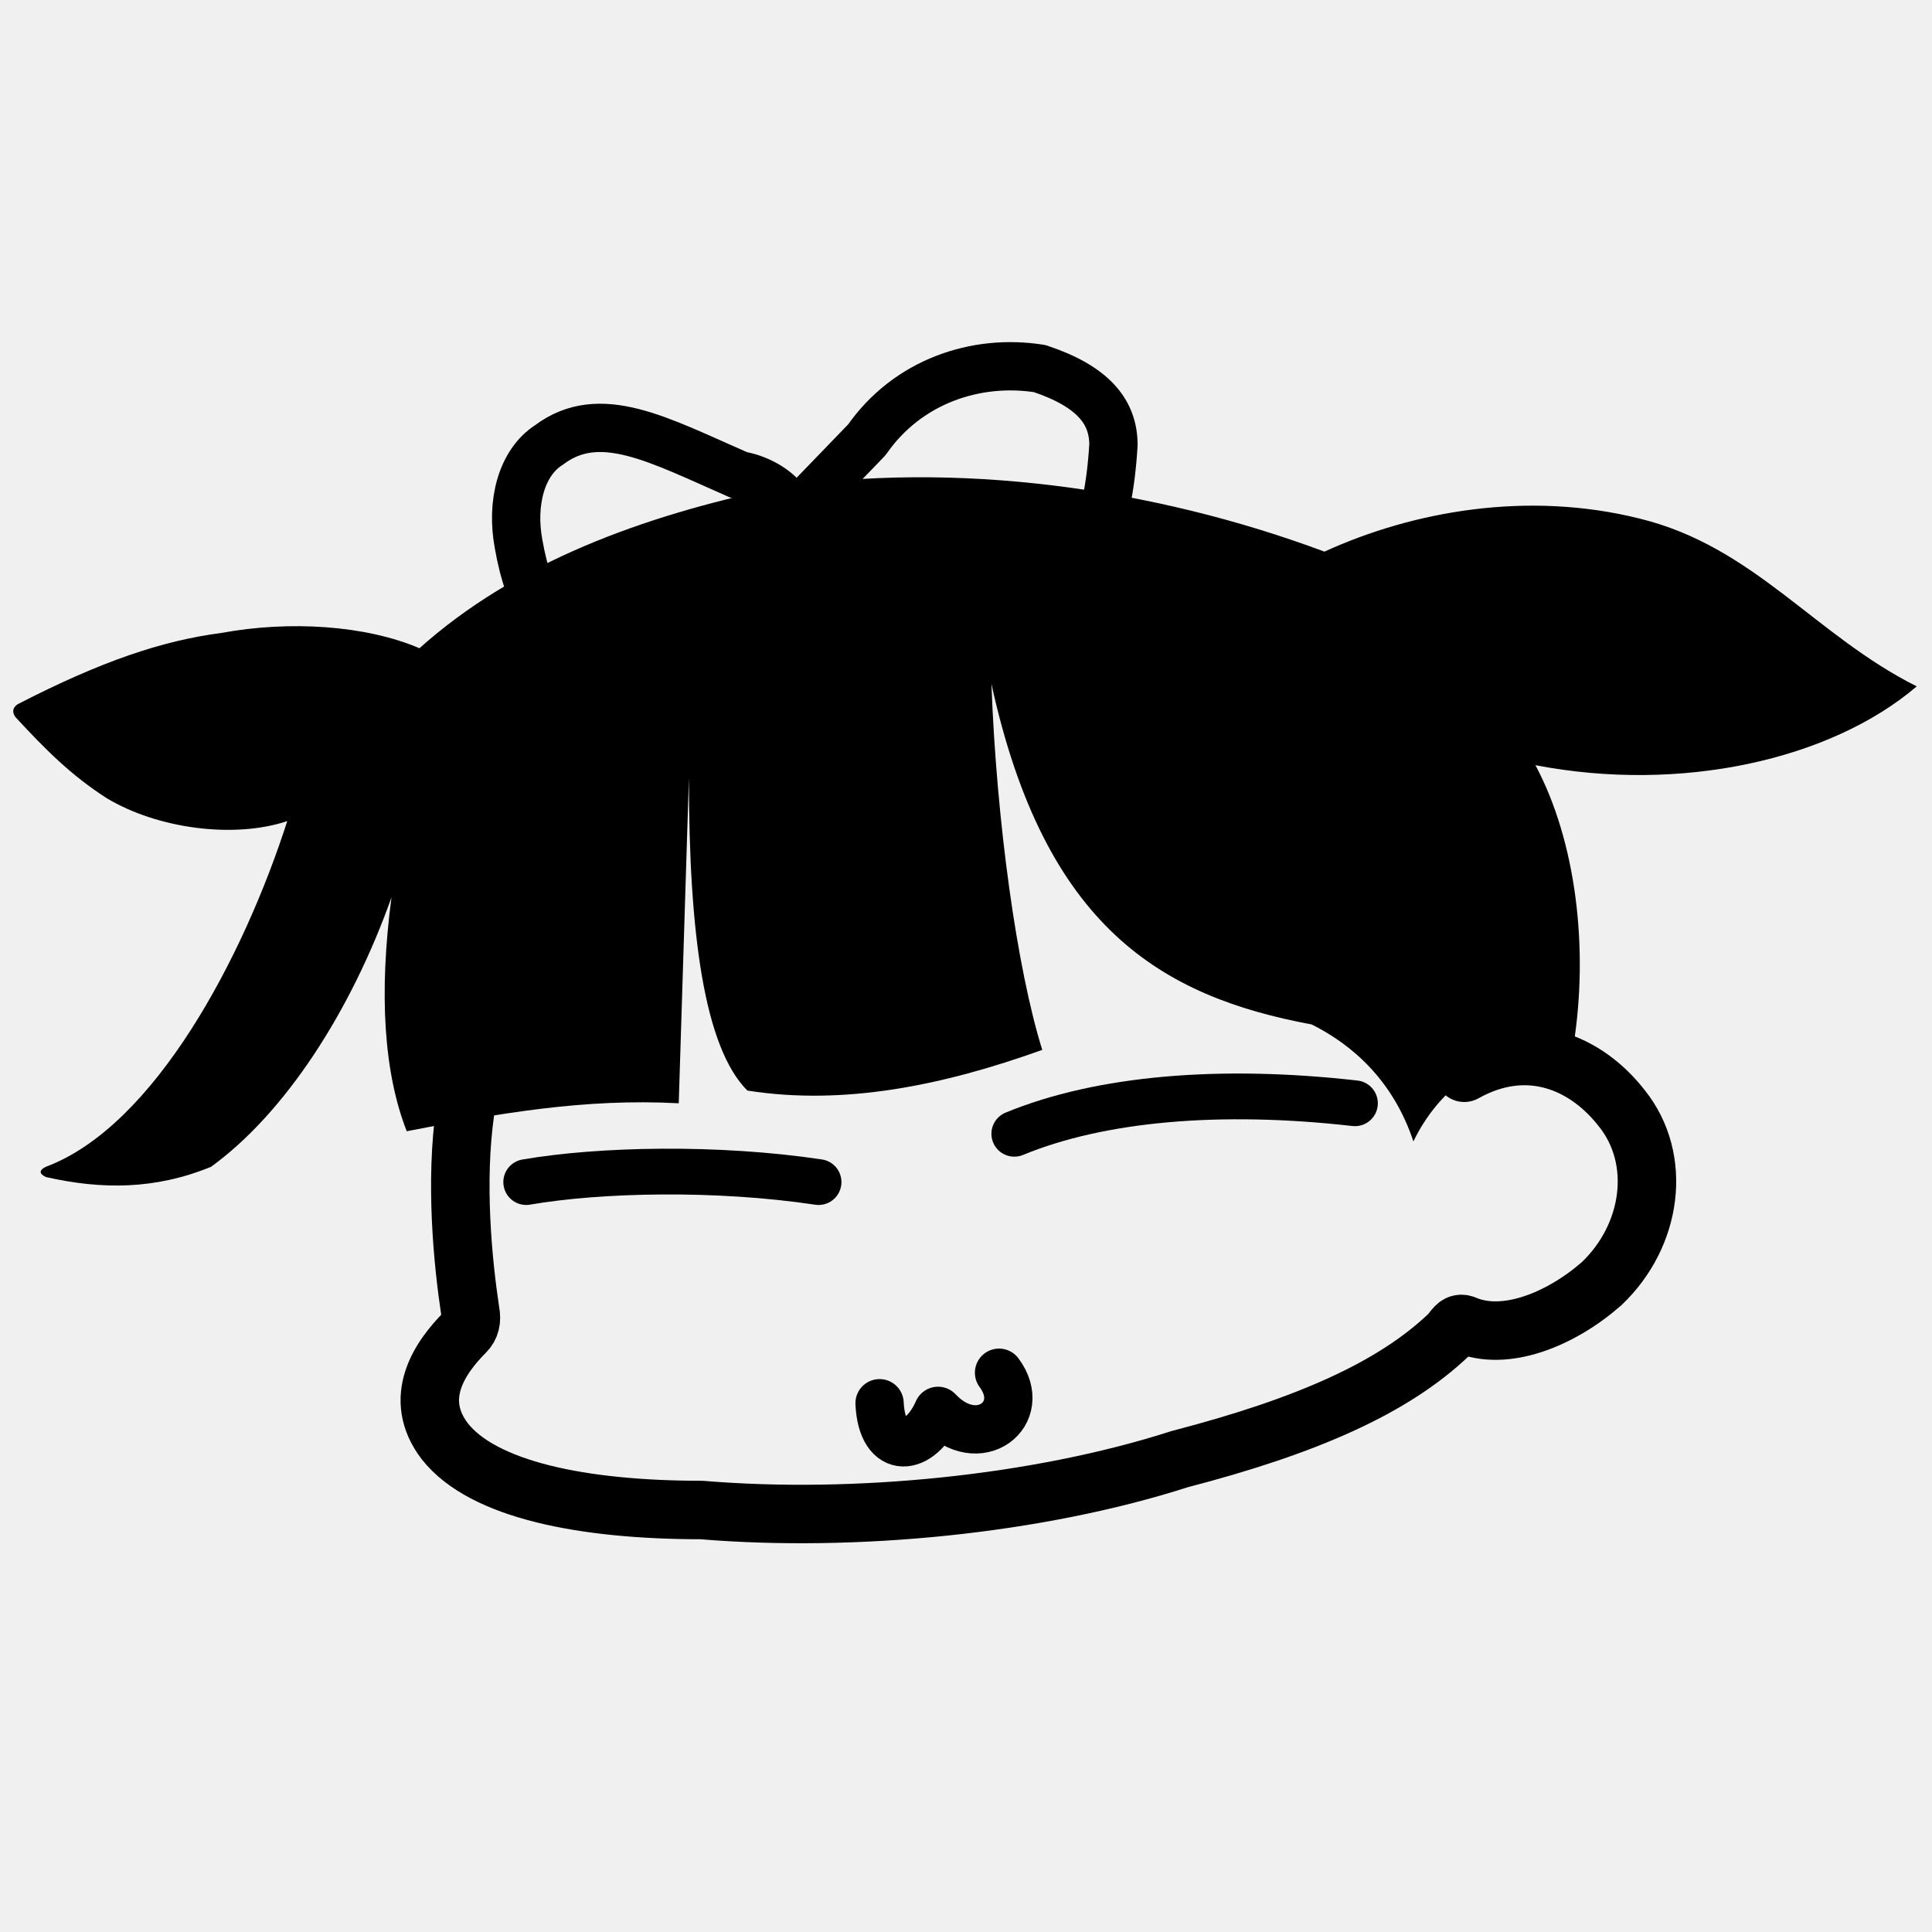
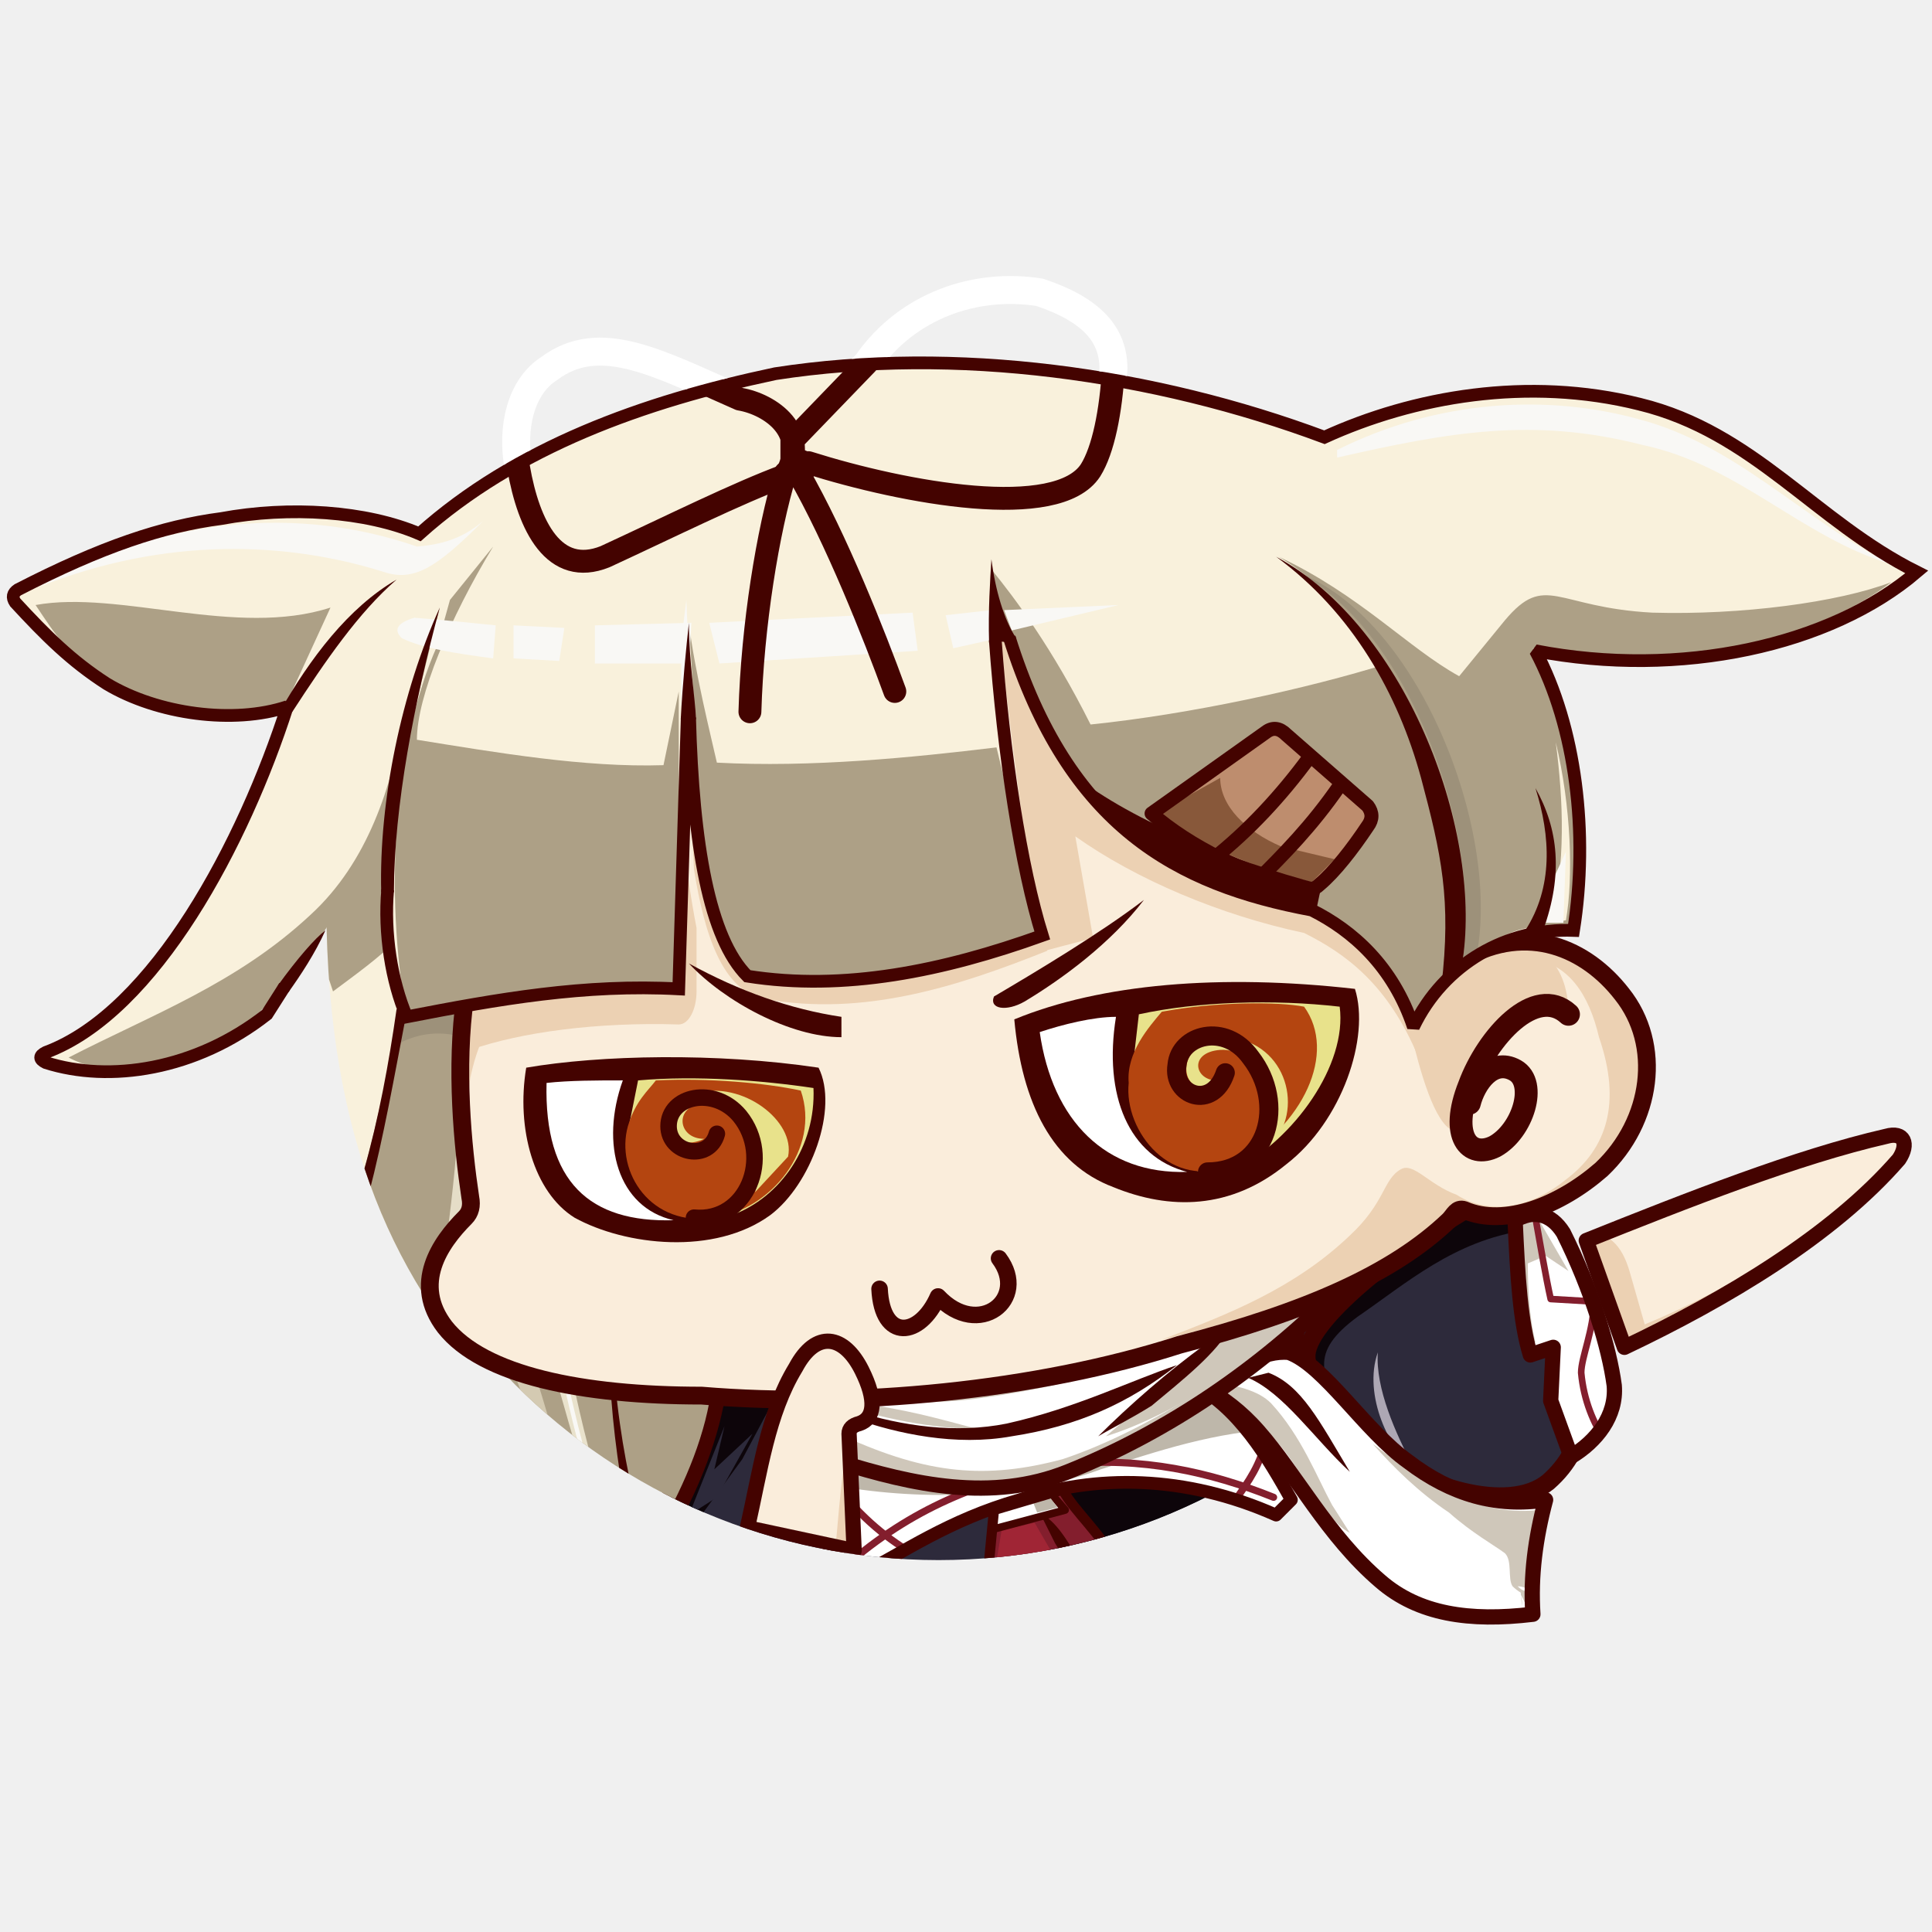
- <svg xmlns="http://www.w3.org/2000/svg" width="40" height="40" viewBox="0 80 760 510">
-   <g fill="none" stroke="#000" stroke-linecap="round" stroke-linejoin="round">
-     <path d="M180 260C255 190 395 185 490 240C530 274 555 345 576 377C601 363 624 373 638 391C654 411 650 441 630 460C614 474 592 483 576 476C573 475 572 478 570 480C548 501 514 516 464 529C408 547 336 554 276 549C229 549 190 541 175 522C162 505 173 489 183 479Q186 476 185 471C182 451 179 420 183 392Z" stroke-width="23" />
-     <path d="M207 420C236 415 282 414 322 420" stroke-width="18" />
-     <path d="M399 401C433 387 480 383 533 389" stroke-width="18" />
-     <path d="M346 507C347 528 362 526 369 510C385 527 405 511 393 495" stroke-width="19" />
-   </g>
-   <path d="M7 232C40 215 64 207 87 204C114 199 144 201 165 210C203 176 253 158 305 147C376 136 454 147 521 172C556 156 601 148 645 159C690 170 714 205 754 225C720 254 661 267 604 256C620 286 625 328 619 366C593 365 568 379 556 404C548 380 532 366 516 358C457 347 411 320 390 224C392 278 400 336 410 368C371 382 332 390 294 384C277 367 271 322 271 261L267 389C230 387 196 393 160 400C151 377 149 346 154 308C138 353 112 393 83 414C61 423 40 423 18 418Q14 416 18 414C61 398 96 331 113 278C92 285 62 281 42 269C28 260 18 250 6 237Q4 234 7 232Z" fill="#000" />
-   <g transform="translate(0 -15)" fill="none" stroke="#000" stroke-width="19" stroke-linecap="round" stroke-linejoin="round">
-     <path d="M309 187C319 170 303 159 291 157C259 143 236 130 216 145C205 152 201 168 204 184C208 207 218 227 238 219C264 207 290 194 309 187ZM313 172L341 143C357 120 384 111 409 115C430 122 438 132 438 145C437 162 434 177 429 185C416 205 356 194 318 182" />
-     <path d="M309 186C302 209 296 246 295 280M314 186C329 212 344 250 352 272" />
+ <svg xmlns="http://www.w3.org/2000/svg" viewBox="0 0 760 760">
+   <defs>
+     <g id="bow-lines" fill="none" stroke-linejoin="round" stroke-linecap="round">
+       <path d="M309 187C319 170 303 159 291 157C259 143 236 130 216 145C205 152 201 168 204 184C208 207 218 227 238 219C264 207 290 194 309 187ZM313 172L341 143C357 120 384 111 409 115C430 122 438 132 438 145C437 162 434 177 429 185C416 205 356 194 318 182" />
+       <path d="M309 186C302 209 296 246 295 280M314 186C329 212 344 250 352 272" />
+     </g>
+     <mask id="bow-on-dark-frame" maskUnits="userSpaceOnUse" x="0" y="0" width="760" height="760">
+       <rect width="760" height="760" fill="#000" />
+       <circle cx="369.2" cy="378.2" r="336" fill="#fff" />
+       <use href="#hair-silhouette" fill="#000" stroke="#000" stroke-width="5" stroke-linejoin="round" />
+     </mask>
+     <path id="hair-contour" d="M112 388L105 399C77 421 43 426 18 418Q14 416 18 414C61 398 96 331 113 278C92 285 62 281 42 269C28 260 18 250 6 237Q4 234 7 232C40 215 64 207 87 204C114 199 144 201 165 210C203 176 253 158 305 147C376 136 454 147 521 172C556 156 601 148 645 159C690 170 714 205 754 225C720 254 661 267 604 256C620 286 625 328 619 366C593 365 568 379 556 404C548 380 532 366 516 358C462.9 348.1 420.33 325.24 397.038 250.783M391.521 251.739C394.778 296.969 401.7 341.44 410 368C371 382 332 390 294 384C279.04 369.04 272.598 332.397 271.268 282.248M270.34 282L267 389C230 387 196 393 160 400C154 386 151 367 152.5 350" />
+     <clipPath id="rear-hair-paint">
+       <path d="M131 300C121 408 140 474 176 523L206 541L209 419L210 280Z" />
+     </clipPath>
+     <path id="sleeve-fabric-silhouette" d="M580 474C597 470 604 480 609 493L619 529C626 549 625 569 609 583C593 596 558 584 543 571C528 558 514 542 514 534C513 520 550 491 580 474Z" />
+     <clipPath id="sleeve-fabric-paint">
+       <use href="#sleeve-fabric-silhouette" />
+     </clipPath>
+     <path id="torso-silhouette" d="M284 540C385 551 457 515 553 482L597 562L533 649L285 671L262 593Z" />
+     <clipPath id="torso-paint">
+       <use href="#torso-silhouette" />
+     </clipPath>
+     <path id="necktie-silhouette" d="M391 594L418 586C423 595 433 603 439 615L411 643L387 636Z" />
+     <clipPath id="necktie-paint">
+       <use href="#necktie-silhouette" />
+     </clipPath>
+     <path id="sailor-collar-silhouette" d="M327 564C367 575 407 574 443 558L468 544C487 553 499 574 508 590L502 596C466 580 431 580 401 590C373 598 355 611 339 619L326 609Z" />
+     <clipPath id="sailor-collar-paint">
+       <use href="#sailor-collar-silhouette" />
+     </clipPath>
+     <path id="raised-arm-silhouette" d="M624 488C664 472 707 455 742 447C749 445 751 450 747 456C721 486 679 511 639 530Z" />
+     <clipPath id="raised-arm-paint">
+       <use href="#raised-arm-silhouette" />
+     </clipPath>
+     <path id="sleeve-cuff-silhouette" d="M596 480C603 476 610 477 615 485C626 507 633 530 635 545C636 557 628 567 618 573L610 551L611 530L602 533C598 520 597 502 596 480Z" />
+     <clipPath id="sleeve-cuff-paint">
+       <use href="#sleeve-cuff-silhouette" />
+     </clipPath>
+     <path id="scarf-tail-silhouette" d="M474 546C486 538 497 531 507 532C521 537 537 563 554 575C571 588 589 593 608 590C604 605 602 620 603 635C578 638 558 635 543 622C522 604 510 580 495 563C488 555 481 550 474 546Z" />
+     <clipPath id="scarf-tail-paint">
+       <use href="#scarf-tail-silhouette" />
+     </clipPath>
+     <path id="neck-scarf-silhouette" d="M330 544C381 548 449 529 502 515L526 508C496 538 460 563 420 579C390 591 359 584 330 575Z" />
+     <clipPath id="neck-scarf-paint">
+       <use href="#neck-scarf-silhouette" />
+     </clipPath>
+     <path id="hair-silhouette" d="M7 232C40 215 64 207 87 204C114 199 144 201 165 210C203 176 253 158 305 147C376 136 454 147 521 172C556 156 601 148 645 159C690 170 714 205 754 225C720 254 661 267 604 256C620 286 625 328 619 366C593 365 568 379 556 404C548 380 532 366 516 358C457 347 411 320 390 224C392 278 400 336 410 368C371 382 332 390 294 384C277 367 271 322 271 261L267 389C230 387 196 393 160 400C151 377 149 346 154 308C138 353 112 393 83 414C61 423 40 423 18 418Q14 416 18 414C61 398 96 331 113 278C92 285 62 281 42 269C28 260 18 250 6 237Q4 234 7 232Z" />
+     <clipPath id="hair-paint">
+       <use href="#hair-silhouette" />
+     </clipPath>
+     <path id="hair-clip-silhouette" d="M453 320L498 288Q502 285 506 289L538 317Q541 321 538 325C532 334 525 343 519 348Q516 351 512 349C490 344 468 333 453 320Z" />
+     <clipPath id="hair-clip-paint">
+       <use href="#hair-clip-silhouette" />
+     </clipPath>
+     <path id="finger-silhouette" d="M294 601C299 579 302 556 313 538C321 523 332 525 339 539C345 551 344 558 338 560Q334 561 334 564L336 610Z" />
+     <clipPath id="finger-paint">
+       <use href="#finger-silhouette" />
+     </clipPath>
+     <path id="face-silhouette" d="M180 260C255 190 395 185 490 240C530 274 555 345 576 377C601 363 624 373 638 391C654 411 650 441 630 460C614 474 592 483 576 476C573 475 572 478 570 480C548 501 514 516 464 529C408 547 336 554 276 549C229 549 190 541 175 522C162 505 173 489 183 479Q186 476 185 471C182 451 179 420 183 392Z" />
+     <clipPath id="portrait-opening">
+       <circle cx="369.2" cy="378.2" r="235.5" />
+     </clipPath>
+     <clipPath id="collar-opening">
+       <circle cx="369.2" cy="378.2" r="235.5" />
+       <path d="M430 500H515V600H490L430 570Z" />
+     </clipPath>
+     <clipPath id="face-area">
+       <use href="#face-silhouette" />
+     </clipPath>
+   </defs>
+   <g id="character" stroke="#440300" stroke-linejoin="round" stroke-linecap="round">
+     <g id="uniform">
+       <g id="torso" clip-path="url(#portrait-opening)">
+         <use href="#torso-silhouette" fill="#2d2a3b" stroke="none" />
+         <g clip-path="url(#torso-paint)">
+           <path fill="#0d050a" stroke="none" d="M285 545L308 544L292 574L273 600L267 591ZM396 587L497 575L502 595L418 619Z" />
+           <path fill="#2d2a3b" stroke="none" d="M285 561L281 578L296 564L282 589L271 596Z" />
+           <g id="necktie">
+             <use href="#necktie-silhouette" fill="#831e2d" stroke="none" />
+             <g clip-path="url(#necktie-paint)">
+               <path fill="#a02535" stroke="none" d="M394 602L407 599L418 618L397 632L389 632Z" />
+               <path fill="#440300" stroke="none" d="M409 595C418 600 421 610 427 616L423 620L415 607Z" />
+               <path fill="#fff" stroke-width="3" d="M390 592L413 587L419 594L389 602Z" />
+               <path fill="#beb7aa" stroke="none" d="M406 590L413 589L416 593L408 595Z" />
+             </g>
+             <use href="#necktie-silhouette" fill="none" stroke="#440300" stroke-width="4" />
+           </g>
+         </g>
+         <use href="#torso-silhouette" fill="none" stroke="#440300" stroke-width="7" />
+       </g>
+       <g id="sailor-collar" clip-path="url(#collar-opening)">
+         <use href="#sailor-collar-silhouette" fill="#fff" stroke="none" />
+         <g clip-path="url(#sailor-collar-paint)">
+           <path id="scarf-on-collar-shadow" fill="#beb7aa" stroke="none" d="M330 567C365 579 404 578 436 565L468 548L505 562C478 563 455 571 433 578C406 588 369 591 332 585Z" />
+           <path fill="none" stroke="#831e2d" stroke-width="2.8" d="M331 587C341 599 351 607 364 614M335 614C361 592 388 582 419 576C449 573 476 579 501 589M498 566C496 576 491 583 486 590" />
+         </g>
+         <use href="#sailor-collar-silhouette" fill="none" stroke="#440300" stroke-width="5" />
+       </g>
+       <g id="raised-arm">
+         <use href="#raised-arm-silhouette" fill="#faeddb" stroke="none" />
+         <g clip-path="url(#raised-arm-paint)">
+           <path fill="#ecd1b3" stroke="none" d="M621 484C633 484 638 490 641 500L647 521C681 507 718 484 746 458C726 484 681 514 637 533Z" />
+         </g>
+         <use href="#raised-arm-silhouette" fill="none" stroke="#440300" stroke-width="6" />
+       </g>
+       <g id="right-sleeve">
+         <g id="sleeve-fabric">
+           <use href="#sleeve-fabric-silhouette" fill="#2d2a3b" stroke="none" />
+           <g clip-path="url(#sleeve-fabric-paint)">
+             <path fill="#0d050a" stroke="none" d="M577 479L595 476L600 484C572 488 553 505 534 518C515 532 519 541 531 559C516 546 508 537 514 529C532 507 555 490 577 479Z" />
+             <path fill="#ada7b4" stroke="none" d="M542 532C536 549 547 571 556 577C549 564 541 546 542 532Z" />
+           </g>
+           <use href="#sleeve-fabric-silhouette" fill="none" stroke="#440300" stroke-width="7" />
+         </g>
+         <g id="sleeve-cuff">
+           <use href="#sleeve-cuff-silhouette" fill="#fff" stroke="none" />
+           <g clip-path="url(#sleeve-cuff-paint)">
+             <path fill="#cfc7ba" stroke="none" d="M597 481L606 481L617 500L608 494L601 497C601 509 602 520 604 528L600 530Z" />
+             <path fill="none" stroke="#831e2d" stroke-width="2.6" d="M604 479C606 490 608 502 610 511L627 512C627 523 622 534 622 540C623 551 627 560 631 566" />
+           </g>
+           <use href="#sleeve-cuff-silhouette" fill="none" stroke="#440300" stroke-width="6" />
+         </g>
+       </g>
+       <path id="collar-root-contact" fill="#440300" stroke="none" d="M505 529L514 521L511 533Z" />
+       <g id="scarf-tail">
+         <use href="#scarf-tail-silhouette" fill="#fff" stroke="none" />
+         <g clip-path="url(#scarf-tail-paint)">
+           <path id="scarf-tail-root-shadow" fill="#cfc7ba" stroke="none" d="M474 543C487 545 495 547 500 552C512 565 518 581 524 592L531 603C525 600 519 591 511 579C501 563 489 553 477 549Z" />
+           <path id="sleeve-on-scarf-shadow" fill="#cfc7ba" stroke="none" d="M540 568C548 577 558 587 570 595C579 603 588 608 592 611C595 614 593 621 595 624Q598 627 602 628L605 594C579 597 556 580 540 568Z" />
+           <path id="scarf-tip-turnback" fill="#cfc7ba" stroke="none" d="M598 615C598 622 598 628 599 633L606 634L607 605Z" />
+           <path id="scarf-tip-fold-shade" fill="#beb7aa" stroke="none" d="M604 615C601 622 602 628 601 634L606 634L607 611Z" />
+           <path id="scarf-tip-open-crease" fill="#fff" stroke="none" d="M597 624C599 624 601 625 603 626C600 626 599 626 597 624ZM598 627C599 630 599 632 598 633L602 633C600 632 600 630 598 627Z" />
+           <path id="scarf-tail-crease" fill="#440300" stroke="none" d="M491 542C505 548 517 566 531 579C519 559 512 545 499 540Z" />
+         </g>
+         <use href="#scarf-tail-silhouette" fill="none" stroke="#440300" stroke-width="6" />
+       </g>
+       <g id="neck-scarf">
+         <use href="#neck-scarf-silhouette" fill="#fff" stroke="none" />
+         <g clip-path="url(#neck-scarf-paint)">
+           <path id="chin-cast-shadow" fill="#cfc7ba" stroke="none" d="M327 541C374 548 433 534 491 518L478 527C443 539 407 548 377 551C363 552 350 552 337 552C355 554 369 558 384 562C362 562 342 556 327 552Z" />
+           <path fill="#cfc7ba" stroke="none" d="M332 565C365 580 388 582 418 574C454 562 490 536 519 515C489 547 450 572 420 582C390 593 358 582 332 576Z" />
+           <path fill="#fff" stroke="none" d="M333 560C358 569 381 574 404 568C442 555 479 531 510 518C480 542 451 560 419 572C388 582 359 573 333 565Z" />
+           <path id="neck-scarf-diagonal-shadow" fill="#cfc7ba" stroke="none" d="M484 522L518 514C496 533 464 556 435 565C453 550 472 532 484 522Z" />
+           <path id="neck-scarf-crease" fill="#440300" stroke="none" d="M336 555C355 561 376 564 396 560C423 554 445 543 463 537C444 552 424 561 398 565C376 569 353 564 336 558Z" />
+           <path id="neck-scarf-diagonal-crease" fill="#440300" stroke="none" d="M432 565C444 553 460 539 474 529L484 522C479 532 465 543 453 553C445 558 437 562 432 565Z" />
+           <path fill="none" stroke-width="5" d="M330 575C359 584 390 591 420 579C460 563 496 538 526 508" />
+         </g>
+         <use href="#neck-scarf-silhouette" fill="none" stroke="#440300" stroke-width="6" />
+       </g>
+     </g>
+     <g id="rear-hair" stroke="none">
+       <path fill="#f9f1dc" d="M131 300C121 408 140 474 176 523L206 541L209 419L210 280Z" />
+       <g clip-path="url(#rear-hair-paint)">
+         <path id="side-tuft-cast-shadow" fill="#ada086" d="M131 300L160 280L158 368C149 377 139 384 131 390L124 369Z" />
+         <path fill="#ada086" d="M158 398C153 418 149 440 143 461C149 487 159 509 177 526L190 526L190 480C183 453 180 422 183 394Z" />
+         <path id="rear-lock-turning-plane" fill="#e5ddc7" d="M181 431C180 451 178 470 176 485L183 478C182 461 180 445 181 431Z" />
+         <path id="rear-lock-contact-shadow" fill="#9d917a" d="M159 397C168 394 178 393 184 394L182 408C172 405 163 407 156 411Z" />
+         <path id="left-rear-lock-seam" fill="#440300" d="M156 397C153 418 149 440 143 461L145 470C151 447 155 424 160 398Z" />
+       </g>
+       <g id="lower-hair-locks" clip-path="url(#portrait-opening)">
+         <path fill="#ada086" d="M186 520C216 540 259 547 282 545L258 623L207 595Z" />
+         <path fill="#d4cab2" d="M199 532L209 536C215 554 219 570 224 584L219 583C211 564 205 547 199 532Z" />
+         <path fill="#e9e2cc" d="M218 540L225 542C229 560 233 578 240 596L235 593C227 574 223 556 218 540Z" />
+         <path fill="#f9f8f5" d="M221 541L223 542C227 560 231 577 237 591L235 590C228 573 225 558 221 541Z" />
+         <path fill="#440300" d="M242 544C244 566 248 585 252 600L248 601C244 584 241 562 240 543Z" />
+         <path id="lower-rear-lock-edge" fill="#440300" d="M280 545C278 563 270 583 259 602L263 607C275 586 283 566 286 545Z" />
+       </g>
+     </g>
+     <g id="face">
+       <use href="#face-silhouette" fill="#faeddb" stroke="none" />
+       <g id="face-shading" clip-path="url(#face-area)">
+         <path id="ear-under-hair-plane" fill="#ecd1b3" stroke="none" d="M553 398C568 379 588 369 607 375C614 380 617 389 617 399C600 389 583 408 578 430C575 441 573 447 569 443C562 436 557 415 553 398Z" />
+         <path id="ear-shadow" fill="#ecd1b3" stroke="none" d="M559 411C566 390 584 374 602 377C617 379 625 391 629 408C638 434 632 452 616 464C600 477 584 477 573 470C562 466 556 457 551 460C544 464 545 473 531 486C509 507 483 517 457 527C511 514 552 497 573 475C593 483 615 474 630 460C650 441 654 411 638 391C624 373 601 363 576 377Z" />
+         <g id="bang-cast-shadows" fill="#ecd1b3" stroke="none">
+           <path d="M178 388C208 381 242 378 265 382L267 313C269 336 272 355 274 365L274 390C274 397 271 403 267 403C235 402 205 406 185 413L180 418Z" />
+           <path d="M183 396C188 395 194 395 199 396C192 403 188 410 185 424C182 445 184 464 188 476L184 478C178 453 177 422 183 396Z" />
+           <path id="central-bang-cast-shadow" d="M271 300C273 339 281 370 294 384C332 390 371 382 410 368L412 374C377 388 340 400 301 393C284 390 277 367 273 342Z" />
+           <path id="swept-bang-cast-shadow" d="M390 224C411 320 457 347 516 358C532 366 548 380 556 404L558 416C546 387 529 375 513 367C480 360 447 346 423 329L430 369L411 374C404 344 398 290 390 224Z" />
+         </g>
+       </g>
+       <path fill="none" stroke-width="9" d="M617 399C604 387 585 408 578 427C570 447 578 456 588 451C599 445 605 426 596 421C587 416 580 426 578 434" />
+       <use href="#face-silhouette" fill="none" stroke="#440300" stroke-width="7" />
+     </g>
+     <g id="hair">
+       <use href="#hair-silhouette" fill="#f9f1dc" stroke="none" />
+       <path id="side-tuft-inner-shade" fill="#ada086" stroke="none" d="M27 416C60 399 93 387 122 360C145 339 154 309 159 282L173 239L156 308C140 353 114 393 83 414C61 423 40 423 27 416Z" />
+       <g clip-path="url(#hair-paint)">
+         <path fill="#ada086" stroke="none" d="M14 238C47 232 93 251 130 239L113 276C83 286 60 277 43 269C27 258 22 250 14 238Z" />
+         <path fill="#ada086" stroke="none" d="M172 254L177 236L194 215C177 243 164 274 164 291C195 296 230 302 261 301L267 272L267 389C230 387 196 393 160 400C151 351 155 292 172 254Z" />
+         <path fill="#ada086" stroke="none" d="M271 245C273 263 280 291 282 300C319 302 359 298 392 294L410 368C371 382 332 390 294 384C277 367 273 313 273 277Z" />
+         <path fill="#ada086" stroke="none" d="M390 224C399 235 414 255 429 285C468 281 514 271 546 261C568 299 575 341 575 387L556 404C548 380 532 366 516 358C457 347 411 320 390 224Z" />
+         <path id="right-rear-lock-shadow" fill="#ada086" stroke="none" d="M503 219C535 234 554 255 574 266L592 244C608 225 612 239 650 241C685 242 723 237 744 229C718 249 665 266 603 255C618 284 623 328 617 366C594 360 581 374 570 389C579 322 550 247 503 219Z" />
+         <path fill="#f9f1dc" stroke="none" d="M612 292C618 317 619 345 616 362L610 363C616 340 615 315 612 292Z" />
+         <path id="right-lock-contact-shadow" fill="#9d917a" stroke="none" d="M510 225C554 247 584 329 575 380L581 375C590 326 558 243 510 225Z" />
+         <path fill="#f9f8f5" stroke="none" d="M15 231C65 203 118 199 164 215C177 214 184 210 190 205C172 223 163 229 151 225C113 213 65 211 15 231Z" />
+         <path fill="#f9f8f5" stroke="none" d="M526 177C566 157 609 155 645 165C683 175 710 205 744 222C708 211 684 183 646 175C603 164 570 170 526 180Z" />
+         <path fill="#f9f8f5" stroke="none" d="M163 243C176 244 185 245 195 246L194 259C179 257 166 255 158 251Q153 246 163 243ZM202 246L222 247L220 260L202 259ZM234 246L272 245L271 261L234 261ZM279 245L359 241L361 256L283 261ZM372 242L390 240L393 251L375 255ZM395 240L440 238L398 248Z" />
+         <path fill="#f9f8f5" stroke="none" d="M268 252L270 236L271 260L268 278ZM610 348L616 335L615 363L608 363Z" />
+         <path fill="#440300" stroke="none" d="M156 228C137 239 122 259 110 280L115 280C128 260 141 241 156 228ZM604 310C610 329 611 349 600 366L607 366C615 344 613 326 604 310Z" />
+         <path id="right-lock-seam" fill="#440300" stroke="none" d="M502 219C532 241 550 273 559 306C567 336 571 354 567 388L575 380C584 329 554 247 502 219Z" />
+       </g>
+       <use href="#hair-contour" fill="none" stroke="#440300" stroke-width="5" stroke-linecap="butt" stroke-linejoin="miter" stroke-miterlimit="2" />
+       <path id="bang-tapered-tips" fill="#440300" stroke="none" d="M267.78 283C268.5 269 270 254 271 245C271 260 273.5 275 273.8 283ZM389.08 252.8C388.7 240 389.5 228 390 220C391.5 232 395 244 399.73 251L394.95 252.5L394.08 252.4Z" />
+       <path id="side-lock-open-contours" fill="#440300" stroke="none" d="M149.96 351C149 315 158 272 173 239C163 276 155 317 154.96 351ZM109.28 387.7C117 377 124 369 128 366C124 375 118 384 113.48 390.3Z" />
+     </g>
+     <g id="hair-clip">
+       <use href="#hair-clip-silhouette" fill="#be8d6e" stroke="none" />
+       <g clip-path="url(#hair-clip-paint)">
+         <path fill="#88583a" stroke="none" d="M455 320L480 306C480 317 490 327 504 333L525 338L516 347C491 341 470 331 455 320Z" />
+         <path fill="none" stroke-width="5.5" stroke-linecap="butt" d="M515 298C504 313 491 327 477 338M527 309C516 325 505 336 494 347" />
+       </g>
+       <use href="#hair-clip-silhouette" fill="none" stroke="#440300" stroke-width="5.5" />
+     </g>
+     <path id="clip-overlap" fill="#440300" stroke="none" d="M420 303C443 322 482 338 520 348Q519 352 518 357C480 352 446 338 420 303Z" />
+     <g id="bow" fill="none">
+       <use href="#bow-lines" stroke="#440300" stroke-width="9" />
+       <use href="#bow-lines" stroke="#fff" stroke-width="11" mask="url(#bow-on-dark-frame)" />
+       <path fill="#440300" stroke="none" d="M307 173L321 179L320 188L307 192Z" />
+     </g>
+     <g id="eyebrows" fill="#440300" stroke="none">
+       <path d="M271 379C291 390 311 397 331 400L331 408C311 408 285 394 271 379Z" />
+       <path d="M450 354C437 371 418 385 403 394C396 398 389 397 391 392C408 382 433 367 450 354Z" />
+     </g>
+     <g id="eyes" stroke="none">
+       <path fill="#440300" d="M207 420C236 415 282 414 322 420C330 436 319 466 303 478C281 494 246 490 226 479C210 469 203 444 207 420Z" />
+       <path fill="#fff" d="M215 426C224 425 235 425 245 425C236 450 243 475 265 480C232 481 214 465 215 426Z" />
+       <path fill="#e8e28b" d="M251 425C274 423 300 425 320 428C321 451 307 471 288 478C265 483 245 465 247 445Z" />
+       <path fill="#b44510" d="M258 425C279 424 301 426 315 429C323 452 303 476 281 479C256 483 242 461 247 443C250 433 255 429 258 425Z" />
+       <path fill="#e8e28b" d="M274 430C292 425 313 441 310 455L297 469C303 450 293 433 278 434C265 434 266 448 277 448C264 454 260 440 268 434Z" />
+       <path fill="none" stroke="#440300" stroke-width="6.5" d="M273 479C294 481 304 455 291 439C281 427 263 431 263 443C263 454 279 457 282 446" />
+       <path fill="#440300" d="M399 401C433 387 480 383 533 389C539 408 528 441 506 458C484 476 460 476 438 467C414 458 402 434 399 401Z" />
+       <path fill="#fff" d="M409 406C418 403 430 400 439 400C434 431 444 455 467 461C435 462 414 441 409 406Z" />
+       <path fill="#e8e28b" d="M448 399C471 394 501 393 527 396C530 419 509 448 486 460C463 467 443 445 445 425Z" />
+       <path fill="#b44510" d="M457 398C478 394 503 394 513 396C526 414 513 443 485 458C461 469 442 445 444 426C443 414 452 404 457 398Z" />
+       <path fill="#e8e28b" d="M479 408C504 407 513 433 502 448L491 456C505 433 494 412 480 413C467 414 470 426 480 425C468 434 462 419 471 412Z" />
+       <path fill="none" stroke="#440300" stroke-width="7.5" d="M475 461C499 461 506 434 492 416C482 402 464 407 463 419C461 431 477 437 482 422" />
+     </g>
+     <path id="mouth" fill="none" stroke-width="6.5" d="M346 507C347 528 362 526 369 510C385 527 405 511 393 495" />
+     <g id="finger" clip-path="url(#portrait-opening)">
+       <use href="#finger-silhouette" fill="#faeddb" stroke="none" />
+       <g clip-path="url(#finger-paint)">
+         <path fill="#ecd1b3" stroke="none" d="M335 562C331 575 330 596 328 616L340 616L340 559Z" />
+       </g>
+       <use href="#finger-silhouette" fill="none" stroke="#440300" stroke-width="6" />
+     </g>
  </g>
</svg>
